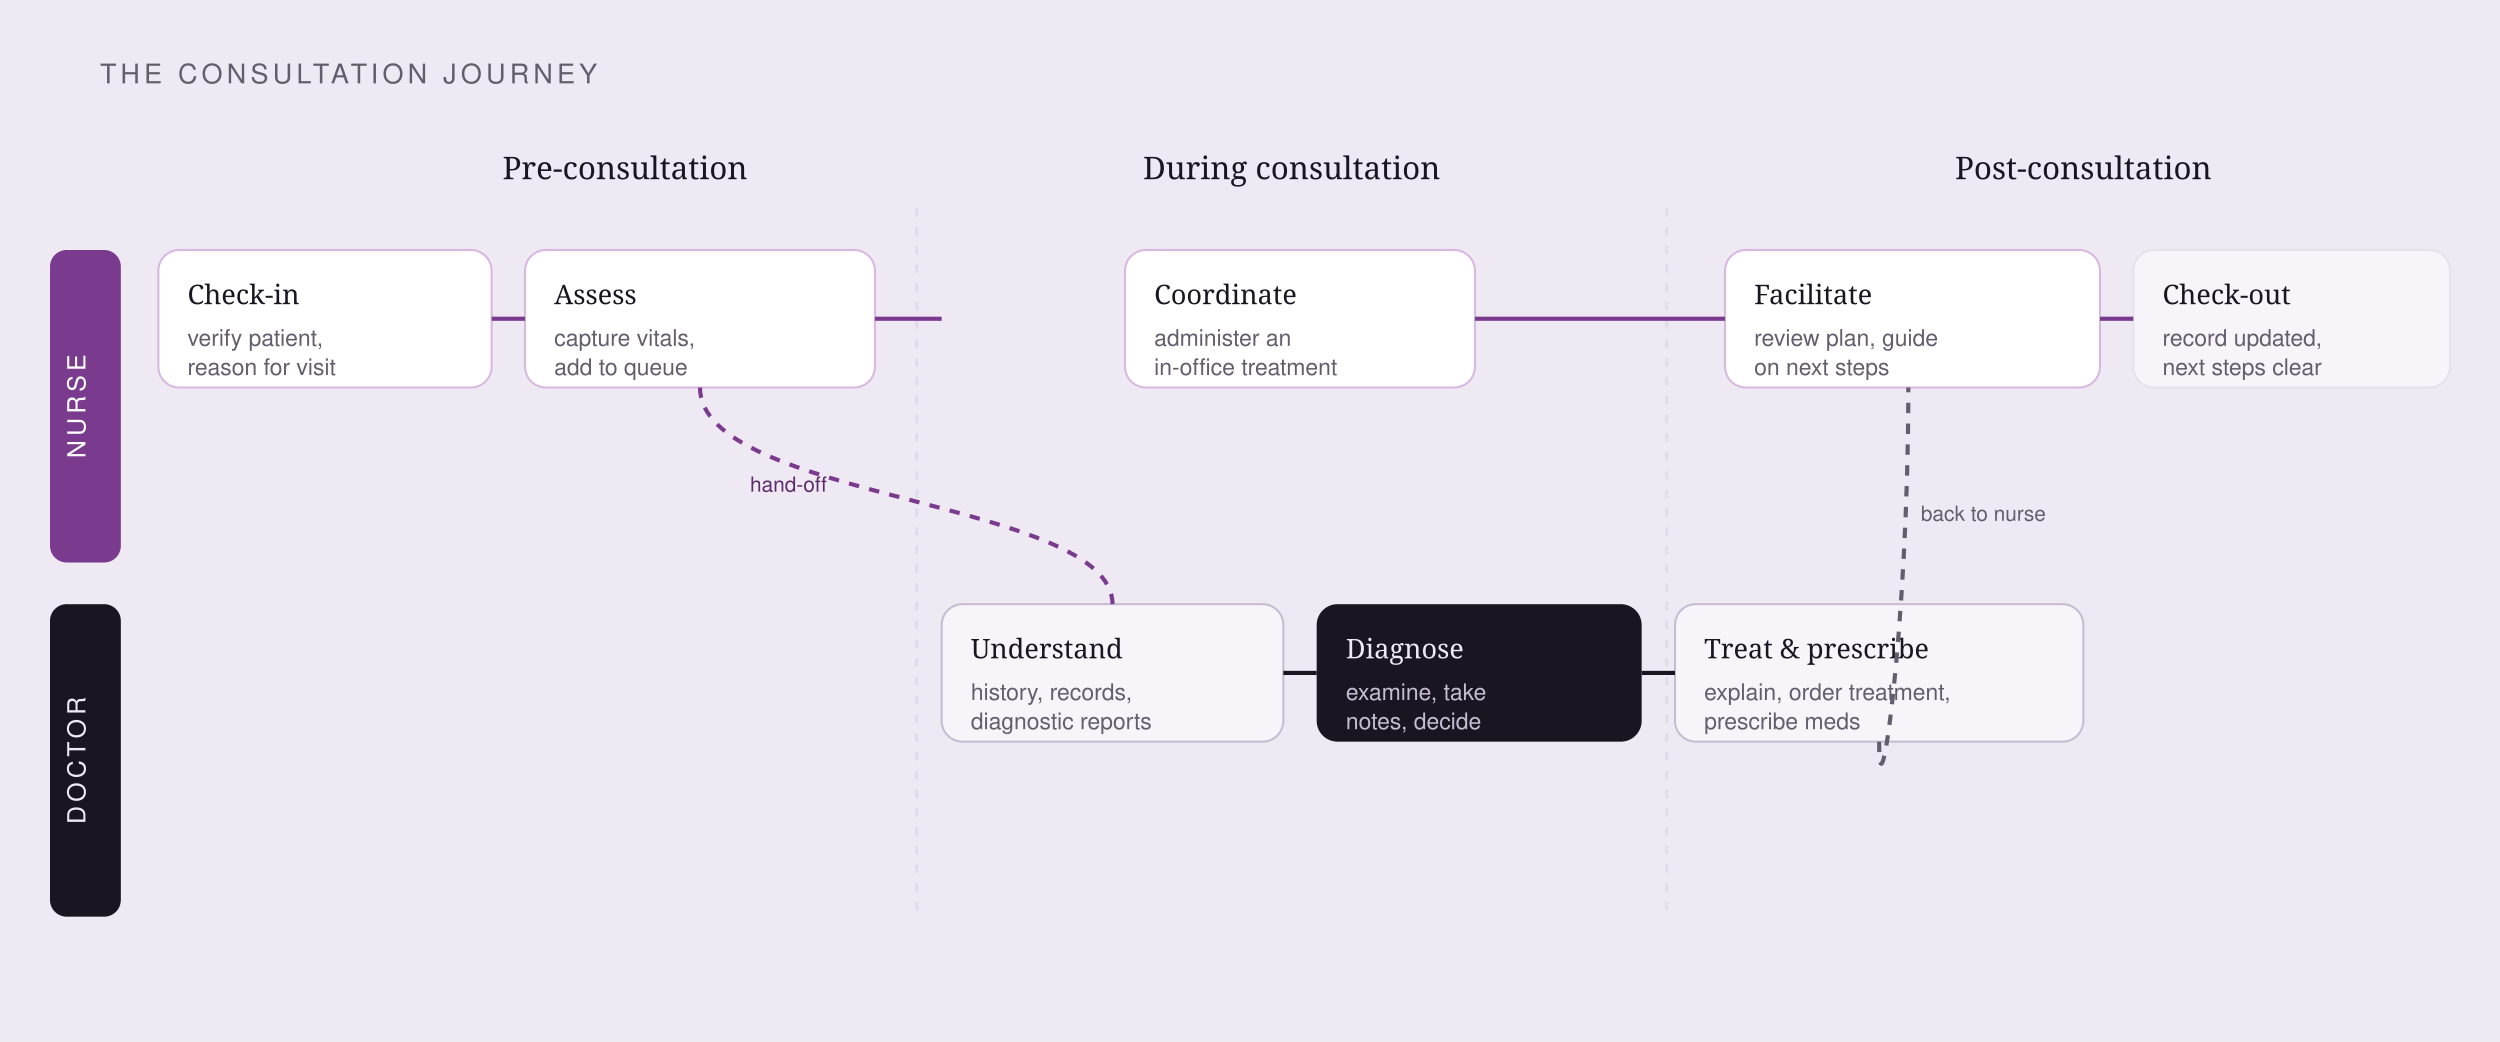
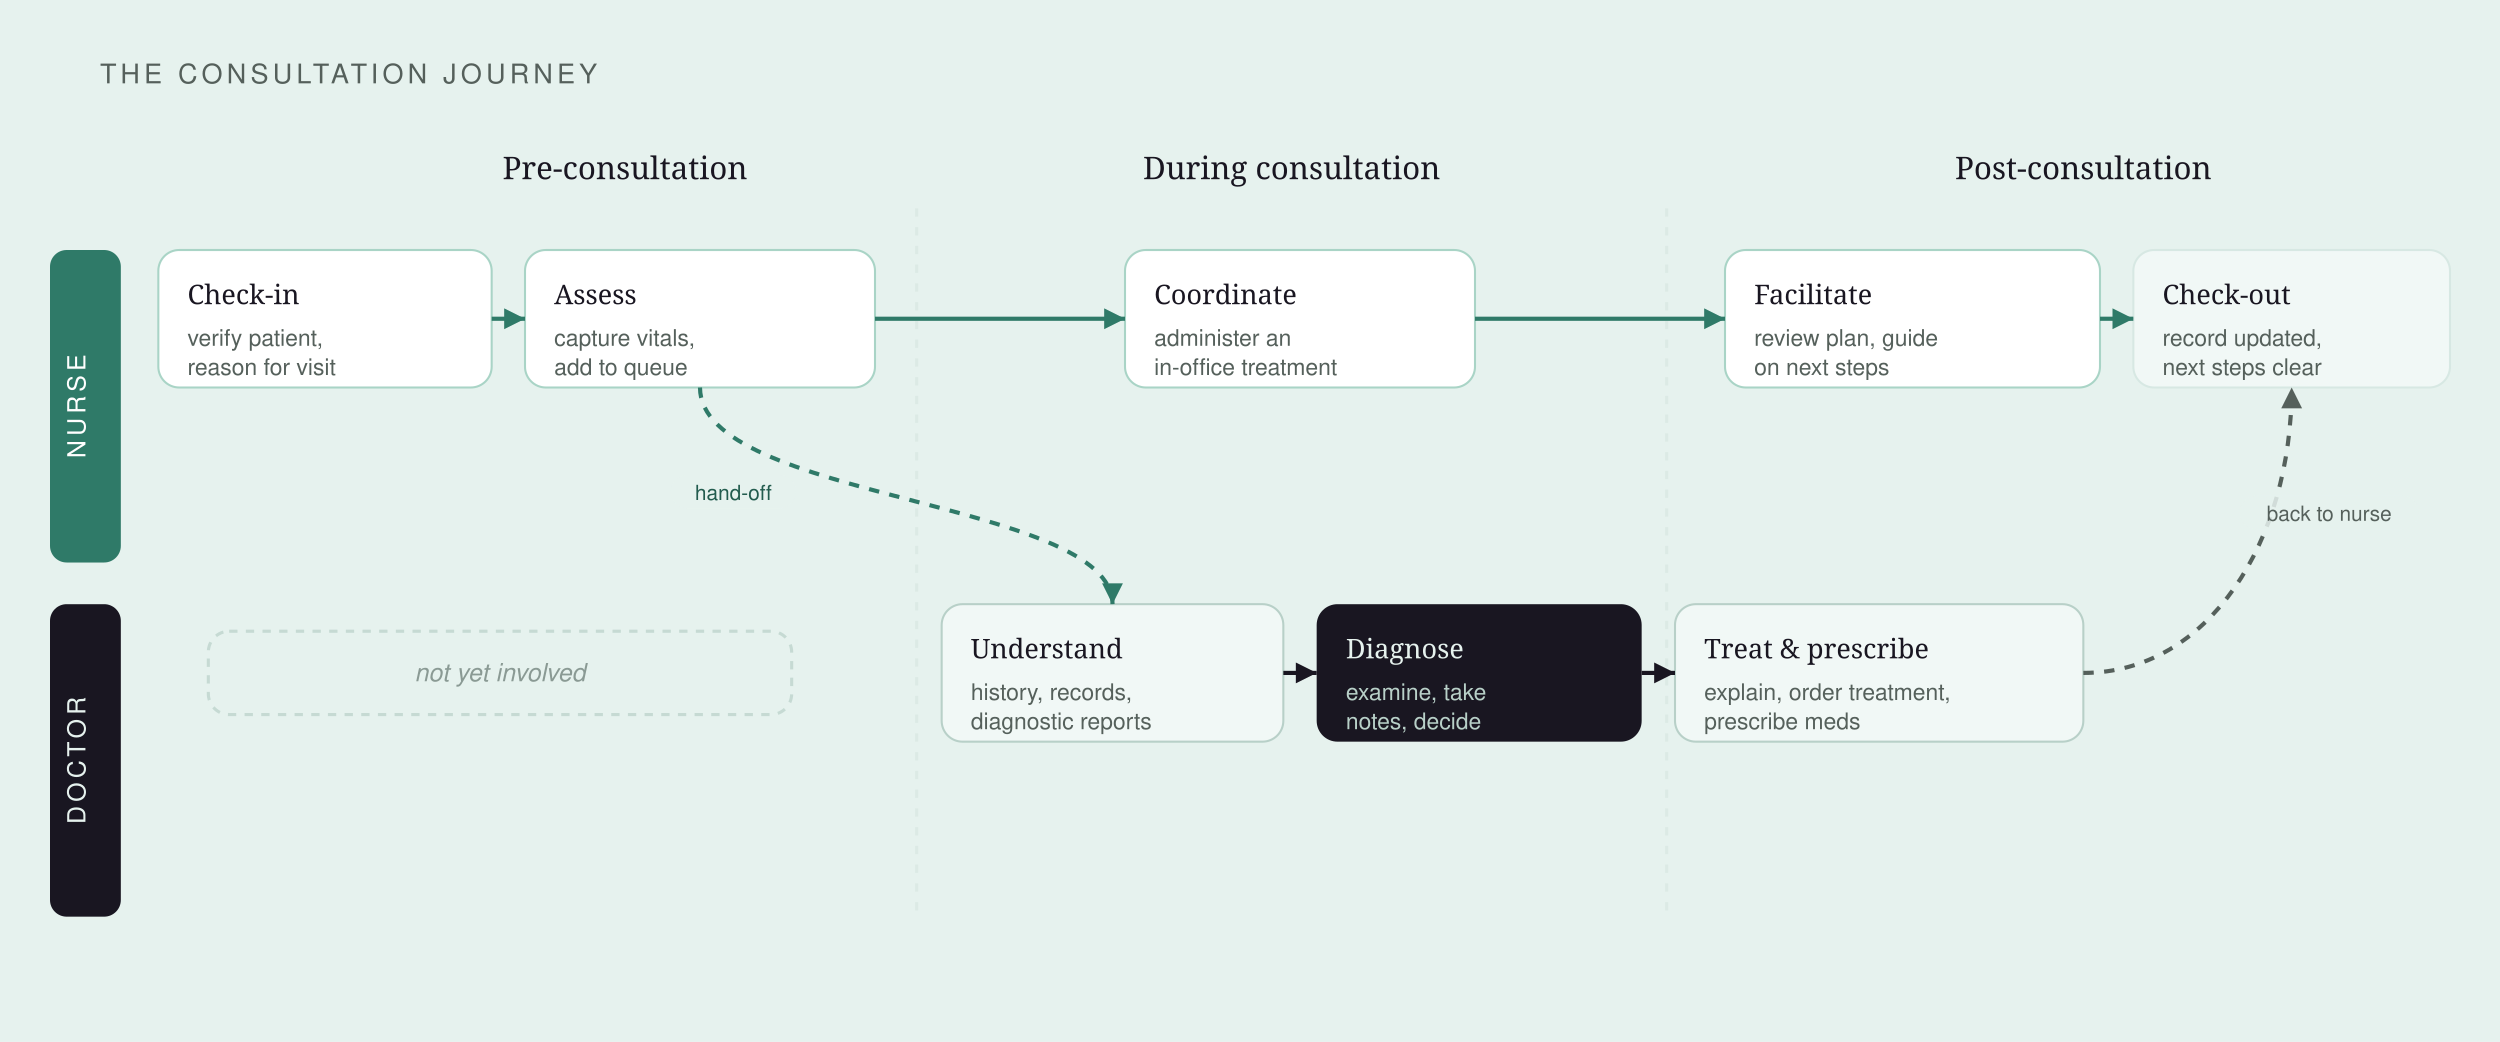
<svg xmlns="http://www.w3.org/2000/svg" width="1200" height="500" viewBox="0 0 1200 500" role="img" aria-label="Consultation journey swimlane: a nurse lane and a doctor lane across pre-consultation, during consultation, and post-consultation phases">
-   <rect width="1200" height="500" fill="#efe9f4" />
-   <text x="48" y="40" font-family="Helvetica, Arial, sans-serif" font-size="13" letter-spacing="2" fill="#635d6c">THE CONSULTATION JOURNEY</text>
+   <rect width="1200" height="500" fill="#e6f2ee" />
+   <text x="48" y="40" font-family="Helvetica, Arial, sans-serif" font-size="13" letter-spacing="2" fill="#55605b">THE CONSULTATION JOURNEY</text>
  <text x="300" y="86" text-anchor="middle" font-family="Georgia, serif" font-size="15" fill="#191621">Pre-consultation</text>
  <text x="620" y="86" text-anchor="middle" font-family="Georgia, serif" font-size="15" fill="#191621">During consultation</text>
  <text x="1000" y="86" text-anchor="middle" font-family="Georgia, serif" font-size="15" fill="#191621">Post-consultation</text>
-   <line x1="440" y1="100" x2="440" y2="440" stroke="#e2dce8" stroke-width="1.5" stroke-dasharray="4 5" />
-   <line x1="800" y1="100" x2="800" y2="440" stroke="#e2dce8" stroke-width="1.5" stroke-dasharray="4 5" />
-   <rect x="24" y="120" width="34" height="150" rx="8" fill="#7a3b8f" />
+   <line x1="440" y1="100" x2="440" y2="440" stroke="#dceae5" stroke-width="1.5" stroke-dasharray="4 5" />
+   <line x1="800" y1="100" x2="800" y2="440" stroke="#dceae5" stroke-width="1.5" stroke-dasharray="4 5" />
+   <rect x="24" y="120" width="34" height="150" rx="8" fill="#2f7a68" />
  <text x="41" y="195" text-anchor="middle" font-family="Helvetica, Arial, sans-serif" font-size="12" letter-spacing="2" fill="#ffffff" transform="rotate(-90 41 195)">NURSE</text>
  <rect x="24" y="290" width="34" height="150" rx="8" fill="#191621" />
-   <text x="41" y="365" text-anchor="middle" font-family="Helvetica, Arial, sans-serif" font-size="12" letter-spacing="2" fill="#efe9f4" transform="rotate(-90 41 365)">DOCTOR</text>
+   <text x="41" y="365" text-anchor="middle" font-family="Helvetica, Arial, sans-serif" font-size="12" letter-spacing="2" fill="#e6f2ee" transform="rotate(-90 41 365)">DOCTOR</text>
+   <rect x="100" y="303" width="280" height="40" rx="10" fill="none" stroke="#b8d0c8" stroke-width="1.5" stroke-dasharray="4 4" opacity="0.7" />
+   <text x="240" y="327" text-anchor="middle" font-family="Helvetica, Arial, sans-serif" font-style="italic" font-size="12" fill="#8a9a94">not yet involved</text>
  <g font-family="Helvetica, Arial, sans-serif">
-     <rect x="76" y="120" width="160" height="66" rx="10" fill="#ffffff" stroke="#d8b8e0" />
+     <rect x="76" y="120" width="160" height="66" rx="10" fill="#ffffff" stroke="#a9d4c6" />
    <text x="90" y="146" font-family="Georgia, serif" font-size="13" fill="#191621">Check-in</text>
-     <text x="90" y="166" font-size="11" fill="#635d6c">verify patient,</text>
-     <text x="90" y="180" font-size="11" fill="#635d6c">reason for visit</text>
-     <rect x="252" y="120" width="168" height="66" rx="10" fill="#ffffff" stroke="#d8b8e0" />
+     <text x="90" y="166" font-size="11" fill="#55605b">verify patient,</text>
+     <text x="90" y="180" font-size="11" fill="#55605b">reason for visit</text>
+     <rect x="252" y="120" width="168" height="66" rx="10" fill="#ffffff" stroke="#a9d4c6" />
    <text x="266" y="146" font-family="Georgia, serif" font-size="13" fill="#191621">Assess</text>
-     <text x="266" y="166" font-size="11" fill="#635d6c">capture vitals,</text>
-     <text x="266" y="180" font-size="11" fill="#635d6c">add to queue</text>
-     <rect x="540" y="120" width="168" height="66" rx="10" fill="#ffffff" stroke="#d8b8e0" />
+     <text x="266" y="166" font-size="11" fill="#55605b">capture vitals,</text>
+     <text x="266" y="180" font-size="11" fill="#55605b">add to queue</text>
+     <rect x="540" y="120" width="168" height="66" rx="10" fill="#ffffff" stroke="#a9d4c6" />
    <text x="554" y="146" font-family="Georgia, serif" font-size="13" fill="#191621">Coordinate</text>
-     <text x="554" y="166" font-size="11" fill="#635d6c">administer an</text>
-     <text x="554" y="180" font-size="11" fill="#635d6c">in-office treatment</text>
-     <rect x="828" y="120" width="180" height="66" rx="10" fill="#ffffff" stroke="#d8b8e0" />
+     <text x="554" y="166" font-size="11" fill="#55605b">administer an</text>
+     <text x="554" y="180" font-size="11" fill="#55605b">in-office treatment</text>
+     <rect x="828" y="120" width="180" height="66" rx="10" fill="#ffffff" stroke="#a9d4c6" />
    <text x="842" y="146" font-family="Georgia, serif" font-size="13" fill="#191621">Facilitate</text>
-     <text x="842" y="166" font-size="11" fill="#635d6c">review plan, guide</text>
-     <text x="842" y="180" font-size="11" fill="#635d6c">on next steps</text>
-     <rect x="1024" y="120" width="152" height="66" rx="10" fill="#f7f4fa" stroke="#e7e1ec" />
+     <text x="842" y="166" font-size="11" fill="#55605b">review plan, guide</text>
+     <text x="842" y="180" font-size="11" fill="#55605b">on next steps</text>
+     <rect x="1024" y="120" width="152" height="66" rx="10" fill="#f1f8f6" stroke="#d7e8e3" />
    <text x="1038" y="146" font-family="Georgia, serif" font-size="13" fill="#191621">Check-out</text>
-     <text x="1038" y="166" font-size="11" fill="#635d6c">record updated,</text>
-     <text x="1038" y="180" font-size="11" fill="#635d6c">next steps clear</text>
+     <text x="1038" y="166" font-size="11" fill="#55605b">record updated,</text>
+     <text x="1038" y="180" font-size="11" fill="#55605b">next steps clear</text>
  </g>
  <g font-family="Helvetica, Arial, sans-serif">
-     <rect x="452" y="290" width="164" height="66" rx="10" fill="#f7f4fa" stroke="#c7bdd3" />
+     <rect x="452" y="290" width="164" height="66" rx="10" fill="#f1f8f6" stroke="#b8d0c8" />
    <text x="466" y="316" font-family="Georgia, serif" font-size="13" fill="#191621">Understand</text>
-     <text x="466" y="336" font-size="11" fill="#635d6c">history, records,</text>
-     <text x="466" y="350" font-size="11" fill="#635d6c">diagnostic reports</text>
+     <text x="466" y="336" font-size="11" fill="#55605b">history, records,</text>
+     <text x="466" y="350" font-size="11" fill="#55605b">diagnostic reports</text>
    <rect x="632" y="290" width="156" height="66" rx="10" fill="#191621" />
-     <text x="646" y="316" font-family="Georgia, serif" font-size="13" fill="#efe9f4">Diagnose</text>
-     <text x="646" y="336" font-size="11" fill="#c7bdd3">examine, take</text>
-     <text x="646" y="350" font-size="11" fill="#c7bdd3">notes, decide</text>
-     <rect x="804" y="290" width="196" height="66" rx="10" fill="#f7f4fa" stroke="#c7bdd3" />
+     <text x="646" y="316" font-family="Georgia, serif" font-size="13" fill="#e6f2ee">Diagnose</text>
+     <text x="646" y="336" font-size="11" fill="#b8d0c8">examine, take</text>
+     <text x="646" y="350" font-size="11" fill="#b8d0c8">notes, decide</text>
+     <rect x="804" y="290" width="196" height="66" rx="10" fill="#f1f8f6" stroke="#b8d0c8" />
    <text x="818" y="316" font-family="Georgia, serif" font-size="13" fill="#191621">Treat &amp; prescribe</text>
-     <text x="818" y="336" font-size="11" fill="#635d6c">explain, order treatment,</text>
-     <text x="818" y="350" font-size="11" fill="#635d6c">prescribe meds</text>
+     <text x="818" y="336" font-size="11" fill="#55605b">explain, order treatment,</text>
+     <text x="818" y="350" font-size="11" fill="#55605b">prescribe meds</text>
  </g>
-   <g stroke="#7a3b8f" stroke-width="2" fill="none">
+   <g stroke="#2f7a68" stroke-width="2" fill="none">
    <path d="M236 153 L252 153" />
-     <path d="M420 153 L452 153" />
+     <path d="M420 153 L540 153" />
    <path d="M708 153 L828 153" />
    <path d="M1008 153 L1024 153" />
+   </g>
+   <g fill="#2f7a68">
+     <path d="M252 153 l-10 -5 v10 z" />
+     <path d="M540 153 l-10 -5 v10 z" />
+     <path d="M828 153 l-10 -5 v10 z" />
+     <path d="M1024 153 l-10 -5 v10 z" />
  </g>
  <g stroke="#191621" stroke-width="2" fill="none">
    <path d="M616 323 L632 323" />
    <path d="M788 323 L804 323" />
  </g>
-   <path d="M336 186 C336 240, 534 240, 534 290" stroke="#7a3b8f" stroke-width="2" fill="none" stroke-dasharray="5 5" />
-   <path d="M902 356 C902 392, 912 392, 912 120" stroke="#191621" stroke-width="0" fill="none" />
-   <path d="M902 356 C902 400, 916 300, 916 186" stroke="#635d6c" stroke-width="2" fill="none" stroke-dasharray="5 5" />
-   <text x="360" y="236" font-family="Helvetica, Arial, sans-serif" font-size="10" fill="#5c2c6c">hand-off</text>
-   <text x="922" y="250" font-family="Helvetica, Arial, sans-serif" font-size="10" fill="#635d6c">back to nurse</text>
+   <g fill="#191621">
+     <path d="M632 323 l-10 -5 v10 z" />
+     <path d="M804 323 l-10 -5 v10 z" />
+   </g>
+   <path d="M336 186 C336 240, 534 240, 534 290" stroke="#2f7a68" stroke-width="2" fill="none" stroke-dasharray="5 5" />
+   <path d="M534 290 l-5 -10 h10 z" fill="#2f7a68" />
+   <rect x="322" y="228" width="60" height="16" rx="8" fill="#e6f2ee" opacity="0.85" />
+   <text x="352" y="240" text-anchor="middle" font-family="Helvetica, Arial, sans-serif" font-size="10" fill="#225c4e">hand-off</text>
+   <path d="M1000 323 C1060 323, 1100 260, 1100 186" stroke="#55605b" stroke-width="2" fill="none" stroke-dasharray="5 5" />
+   <path d="M1100 186 l-5 10 h10 z" fill="#55605b" />
+   <rect x="1075" y="238" width="86" height="16" rx="8" fill="#e6f2ee" opacity="0.85" />
+   <text x="1118" y="250" text-anchor="middle" font-family="Helvetica, Arial, sans-serif" font-size="10" fill="#55605b">back to nurse</text>
</svg>
